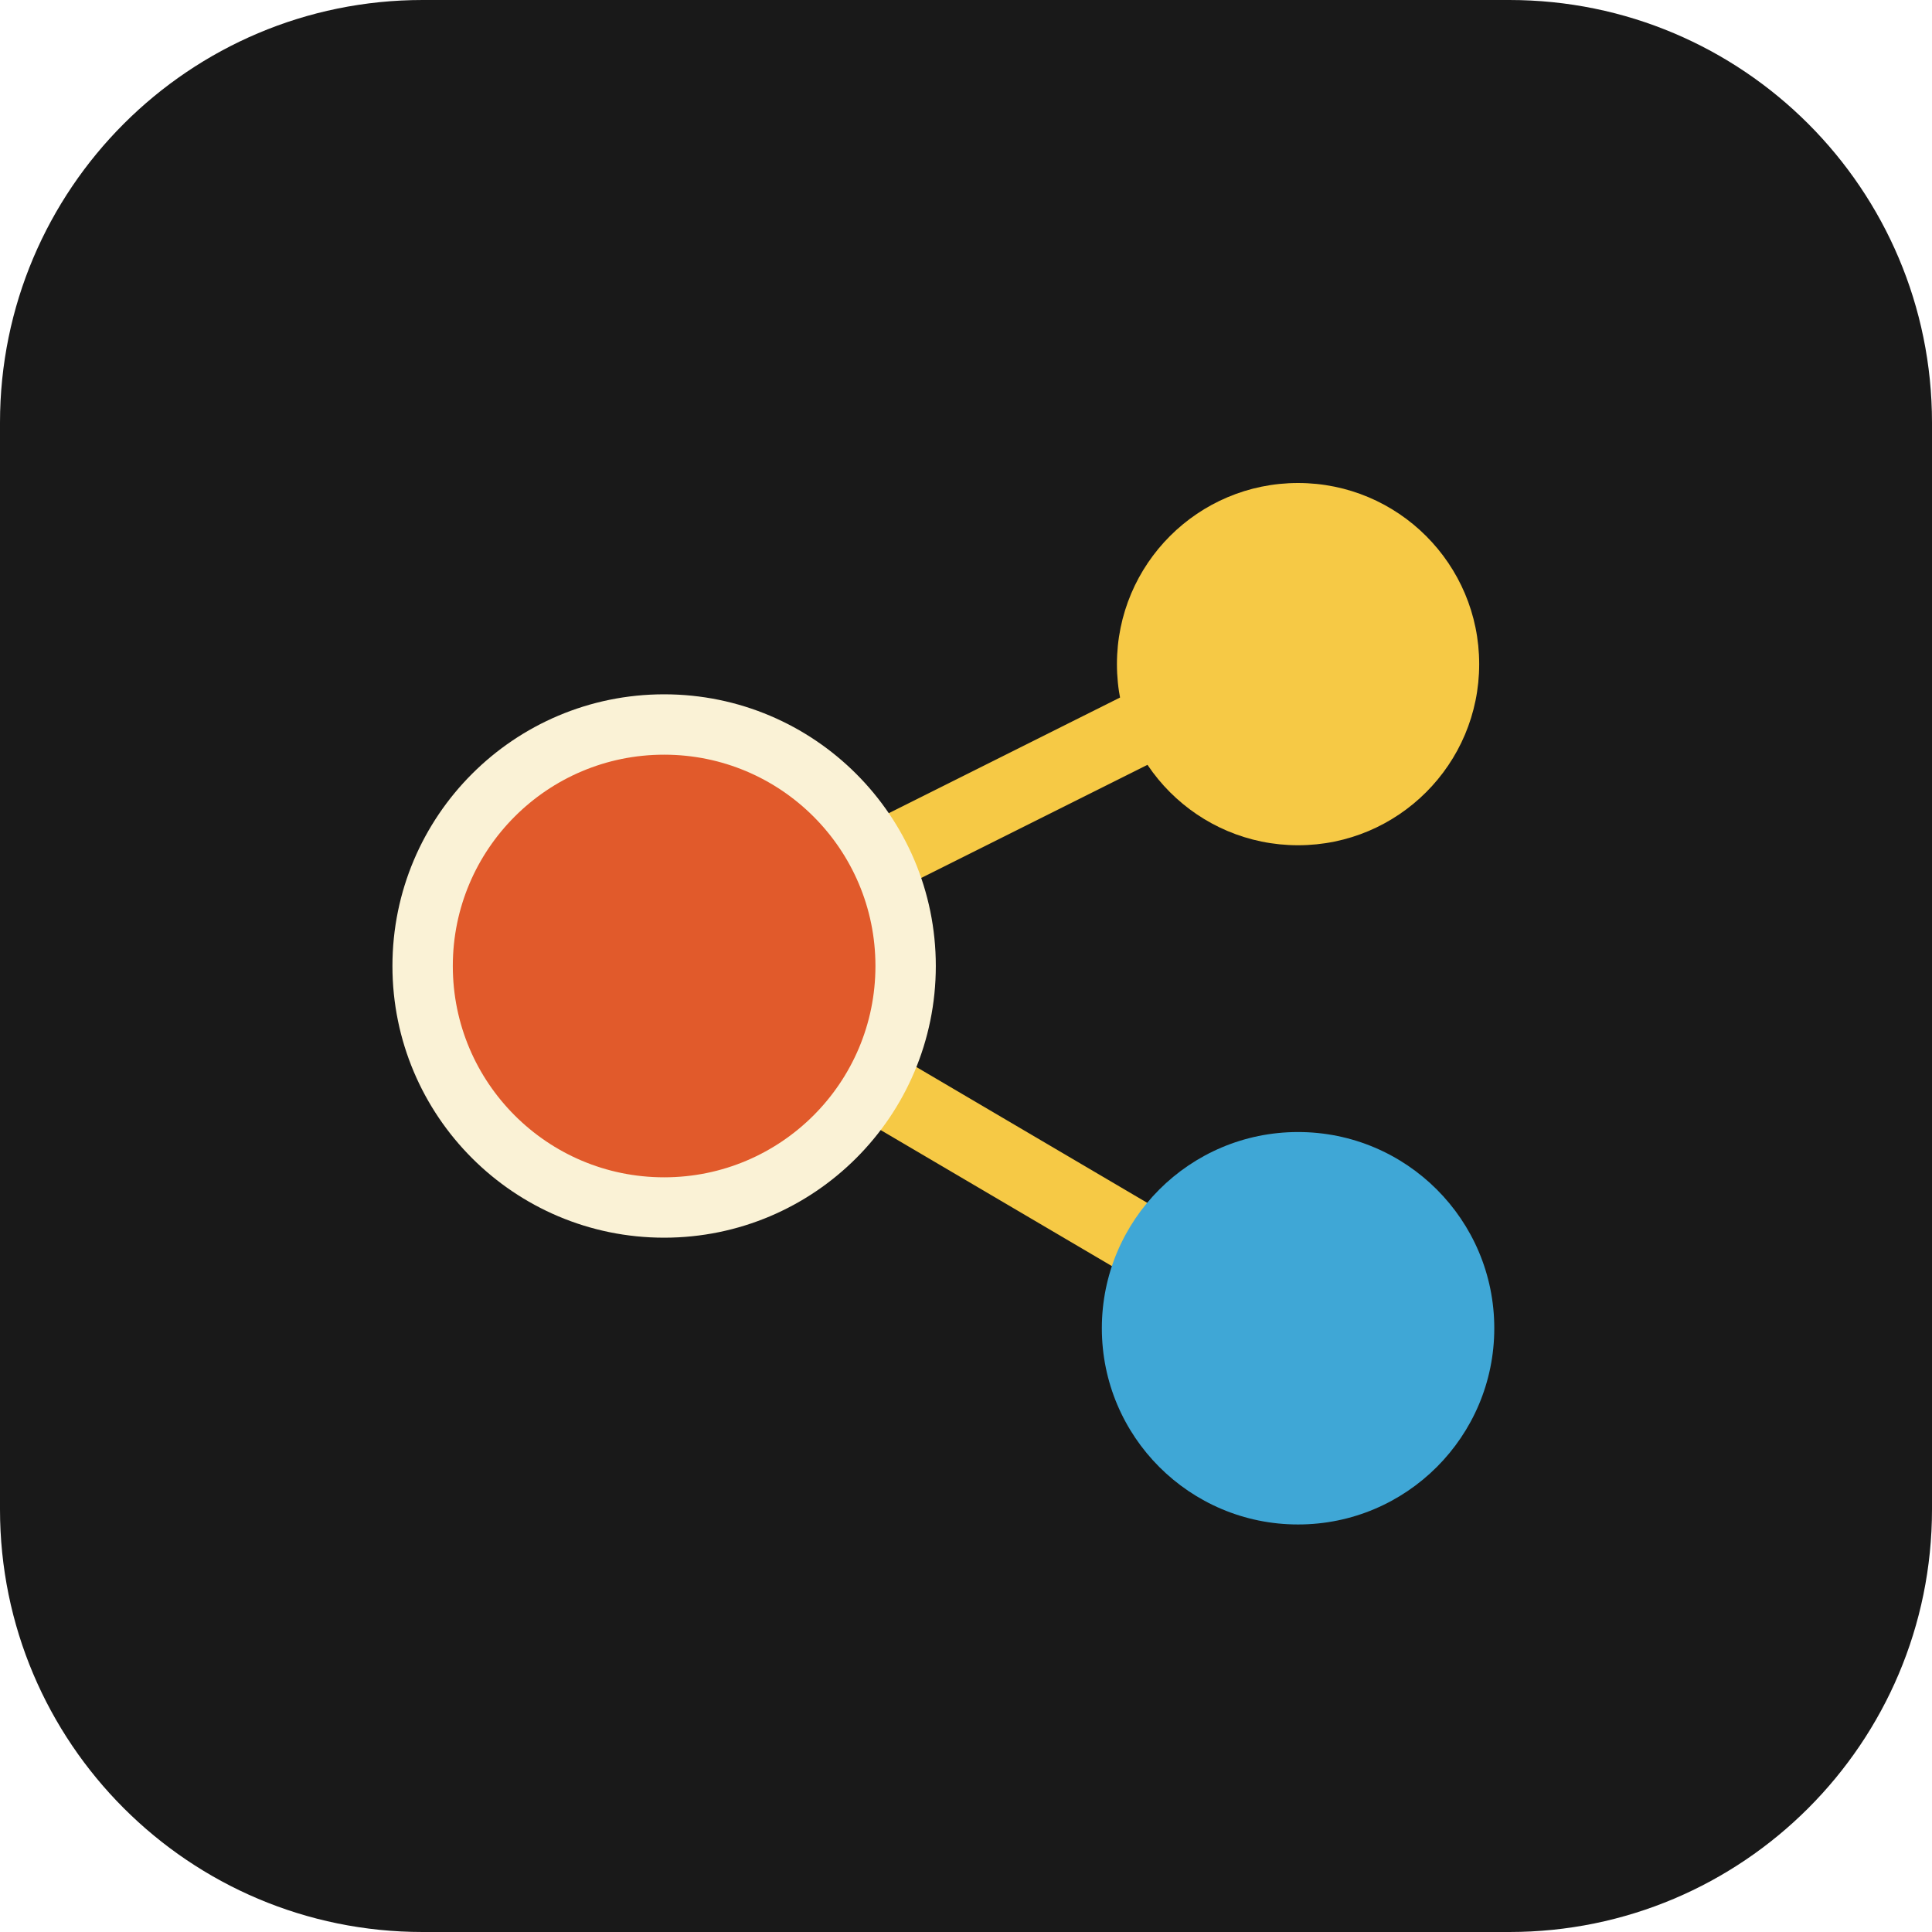
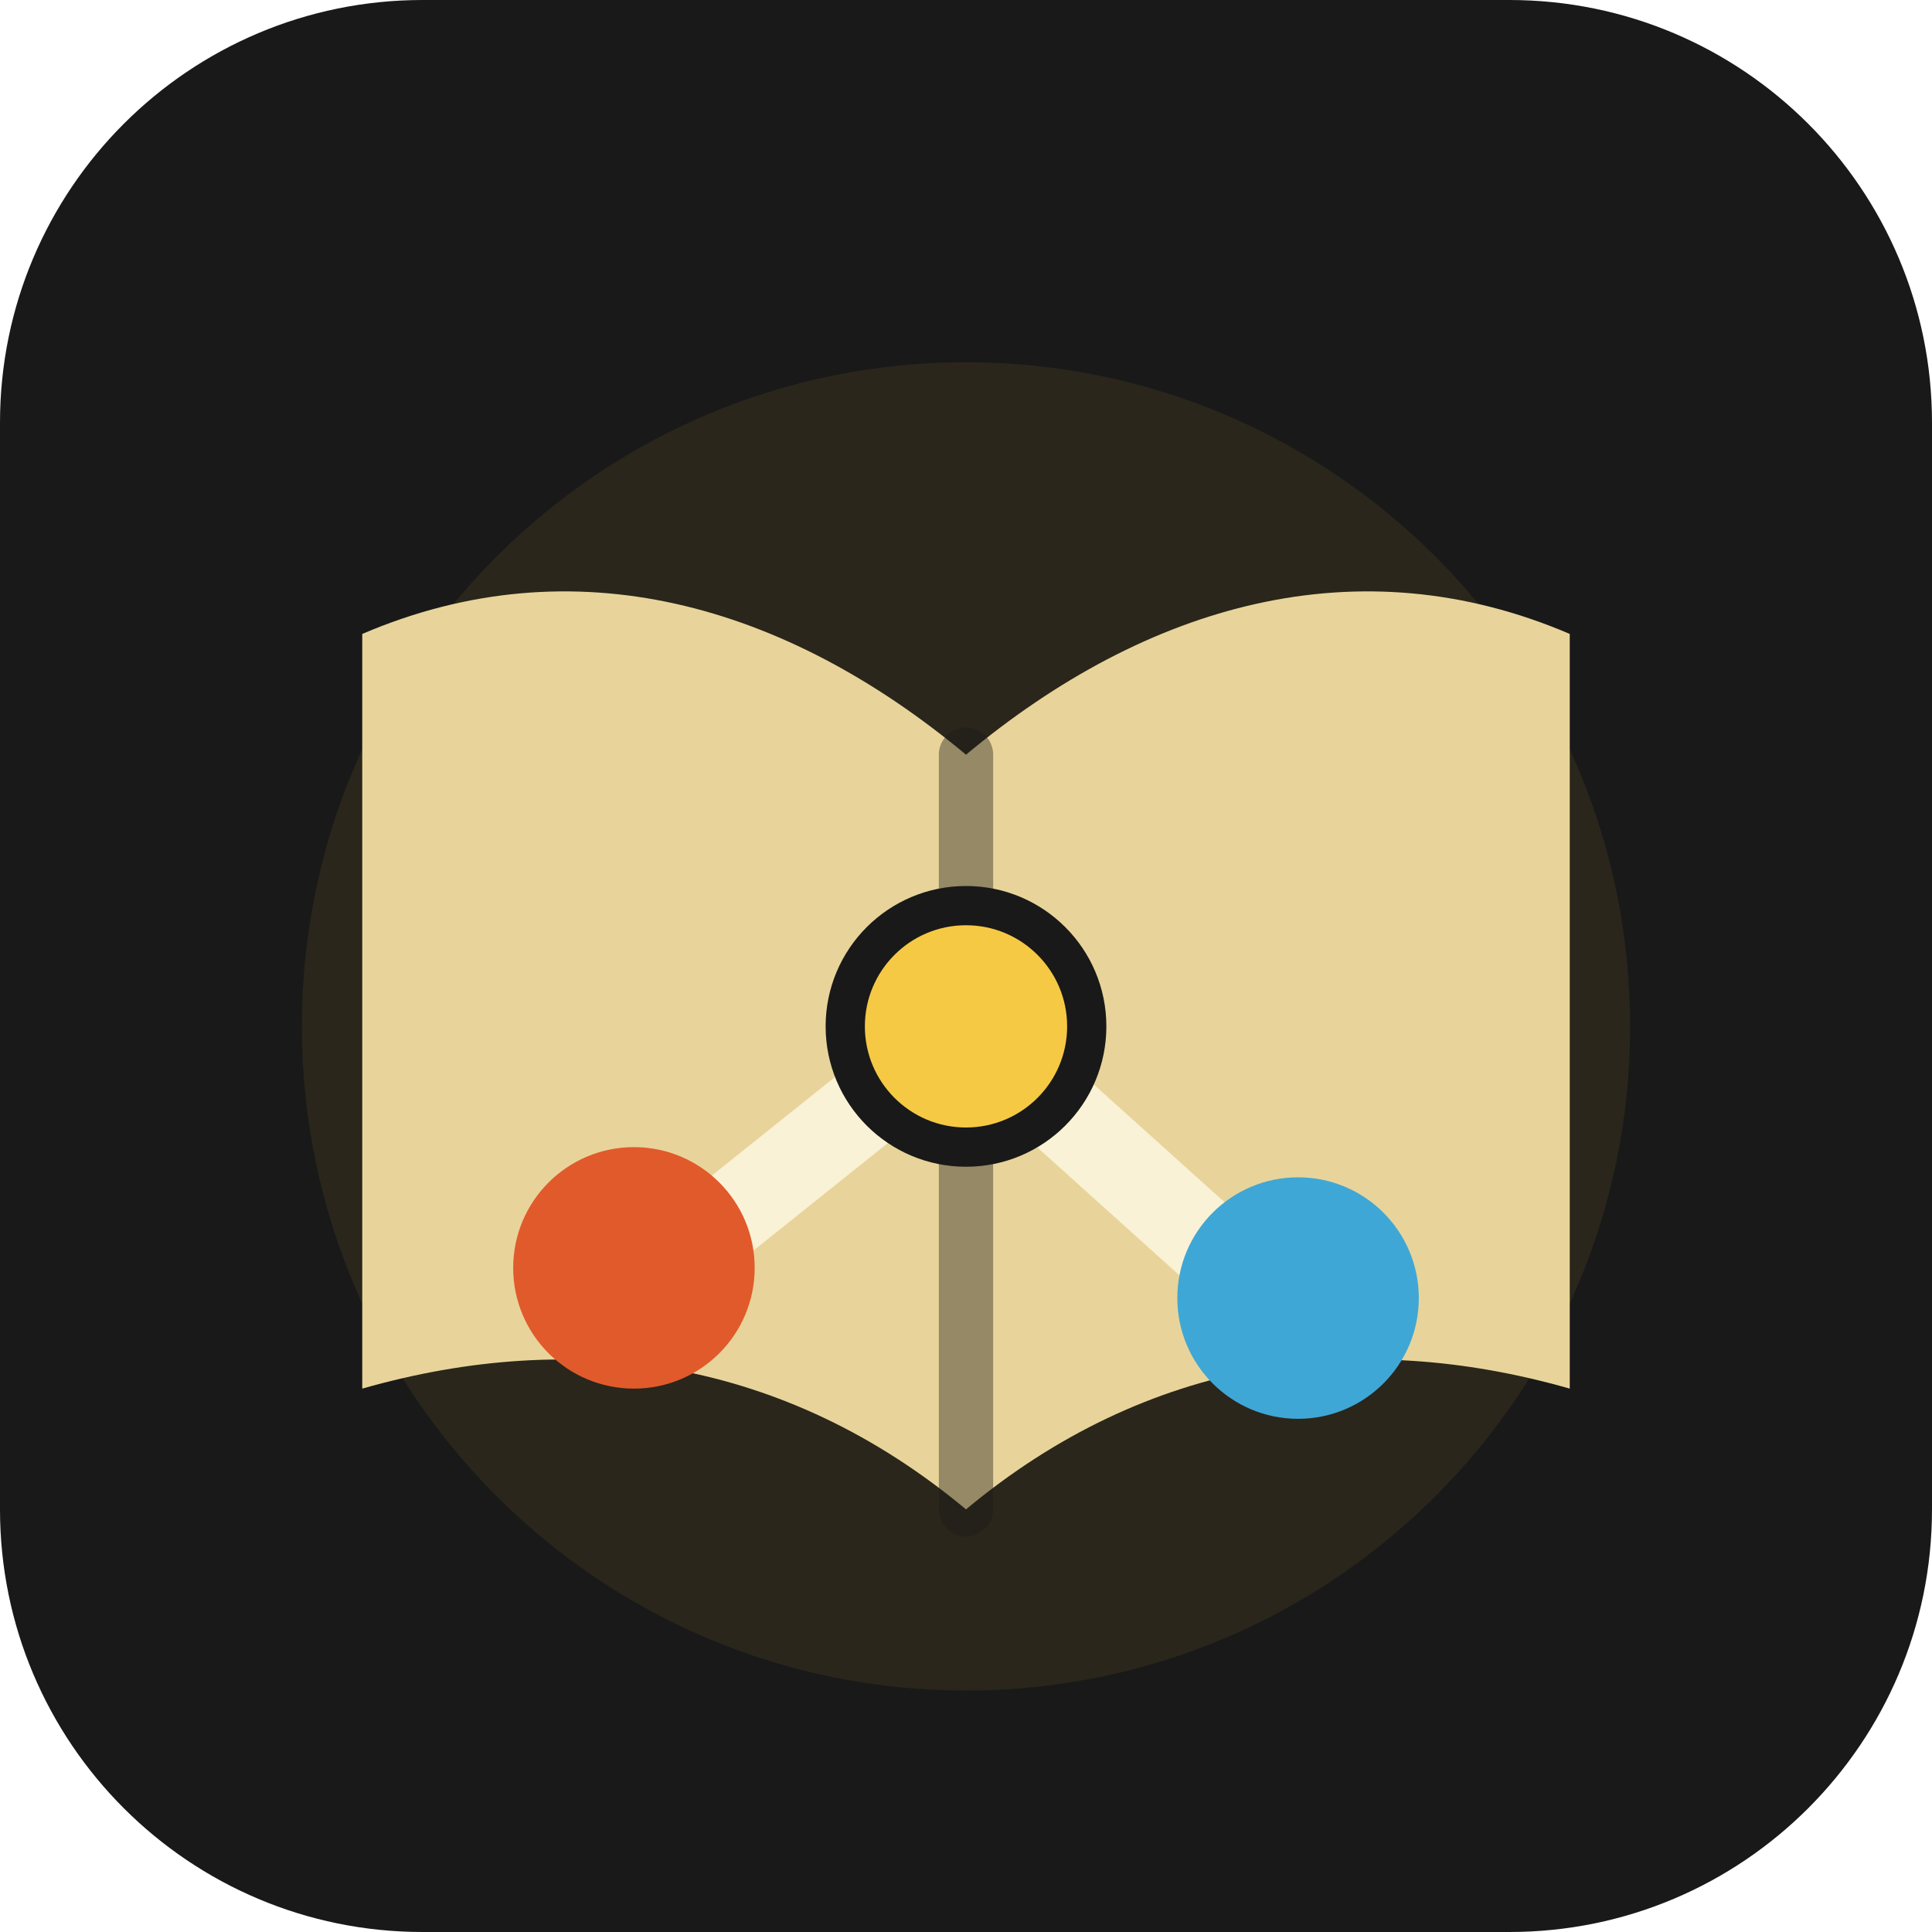
<svg xmlns="http://www.w3.org/2000/svg" viewBox="0 0 64 64" fill="none">
  <rect width="64" height="64" rx="14" fill="#191919" />
-   <path d="M24 31 L40 23 M24 33 L41 43" stroke="#f6c945" stroke-width="2.4" stroke-linecap="round" />
-   <circle cx="22" cy="32" r="8" fill="#e15a2b" />
-   <circle cx="43" cy="22" r="6" fill="#f6c945" />
-   <circle cx="43" cy="44" r="6.5" fill="#3fa7d6" />
-   <circle cx="22" cy="32" r="8" stroke="#faf2d6" stroke-width="2" />
+   <circle cx="32" cy="34" r="22" fill="#f8c537" opacity=".08" />
+   <path d="M12 21c7-3 14-1 20 4v25c-6-5-13-6-20-4V21Z" fill="#e8d49a" />
+   <path d="M52 21c-7-3-14-1-20 4v25c6-5 13-6 20-4V21Z" fill="#e8d49a" />
+   <path d="M32 25v25" stroke="#191919" stroke-opacity=".4" stroke-width="1.8" stroke-linecap="round" />
+   <path d="M22 42l10-8 10 9" stroke="#faf2d6" stroke-width="2.8" stroke-linecap="round" stroke-linejoin="round" />
+   <circle cx="21" cy="42" r="4" fill="#e15a2b" />
+   <circle cx="32" cy="34" r="4" fill="#f6c945" stroke="#191919" stroke-width="1.3" />
+   <circle cx="43" cy="43" r="4" fill="#3fa7d6" />
</svg>
